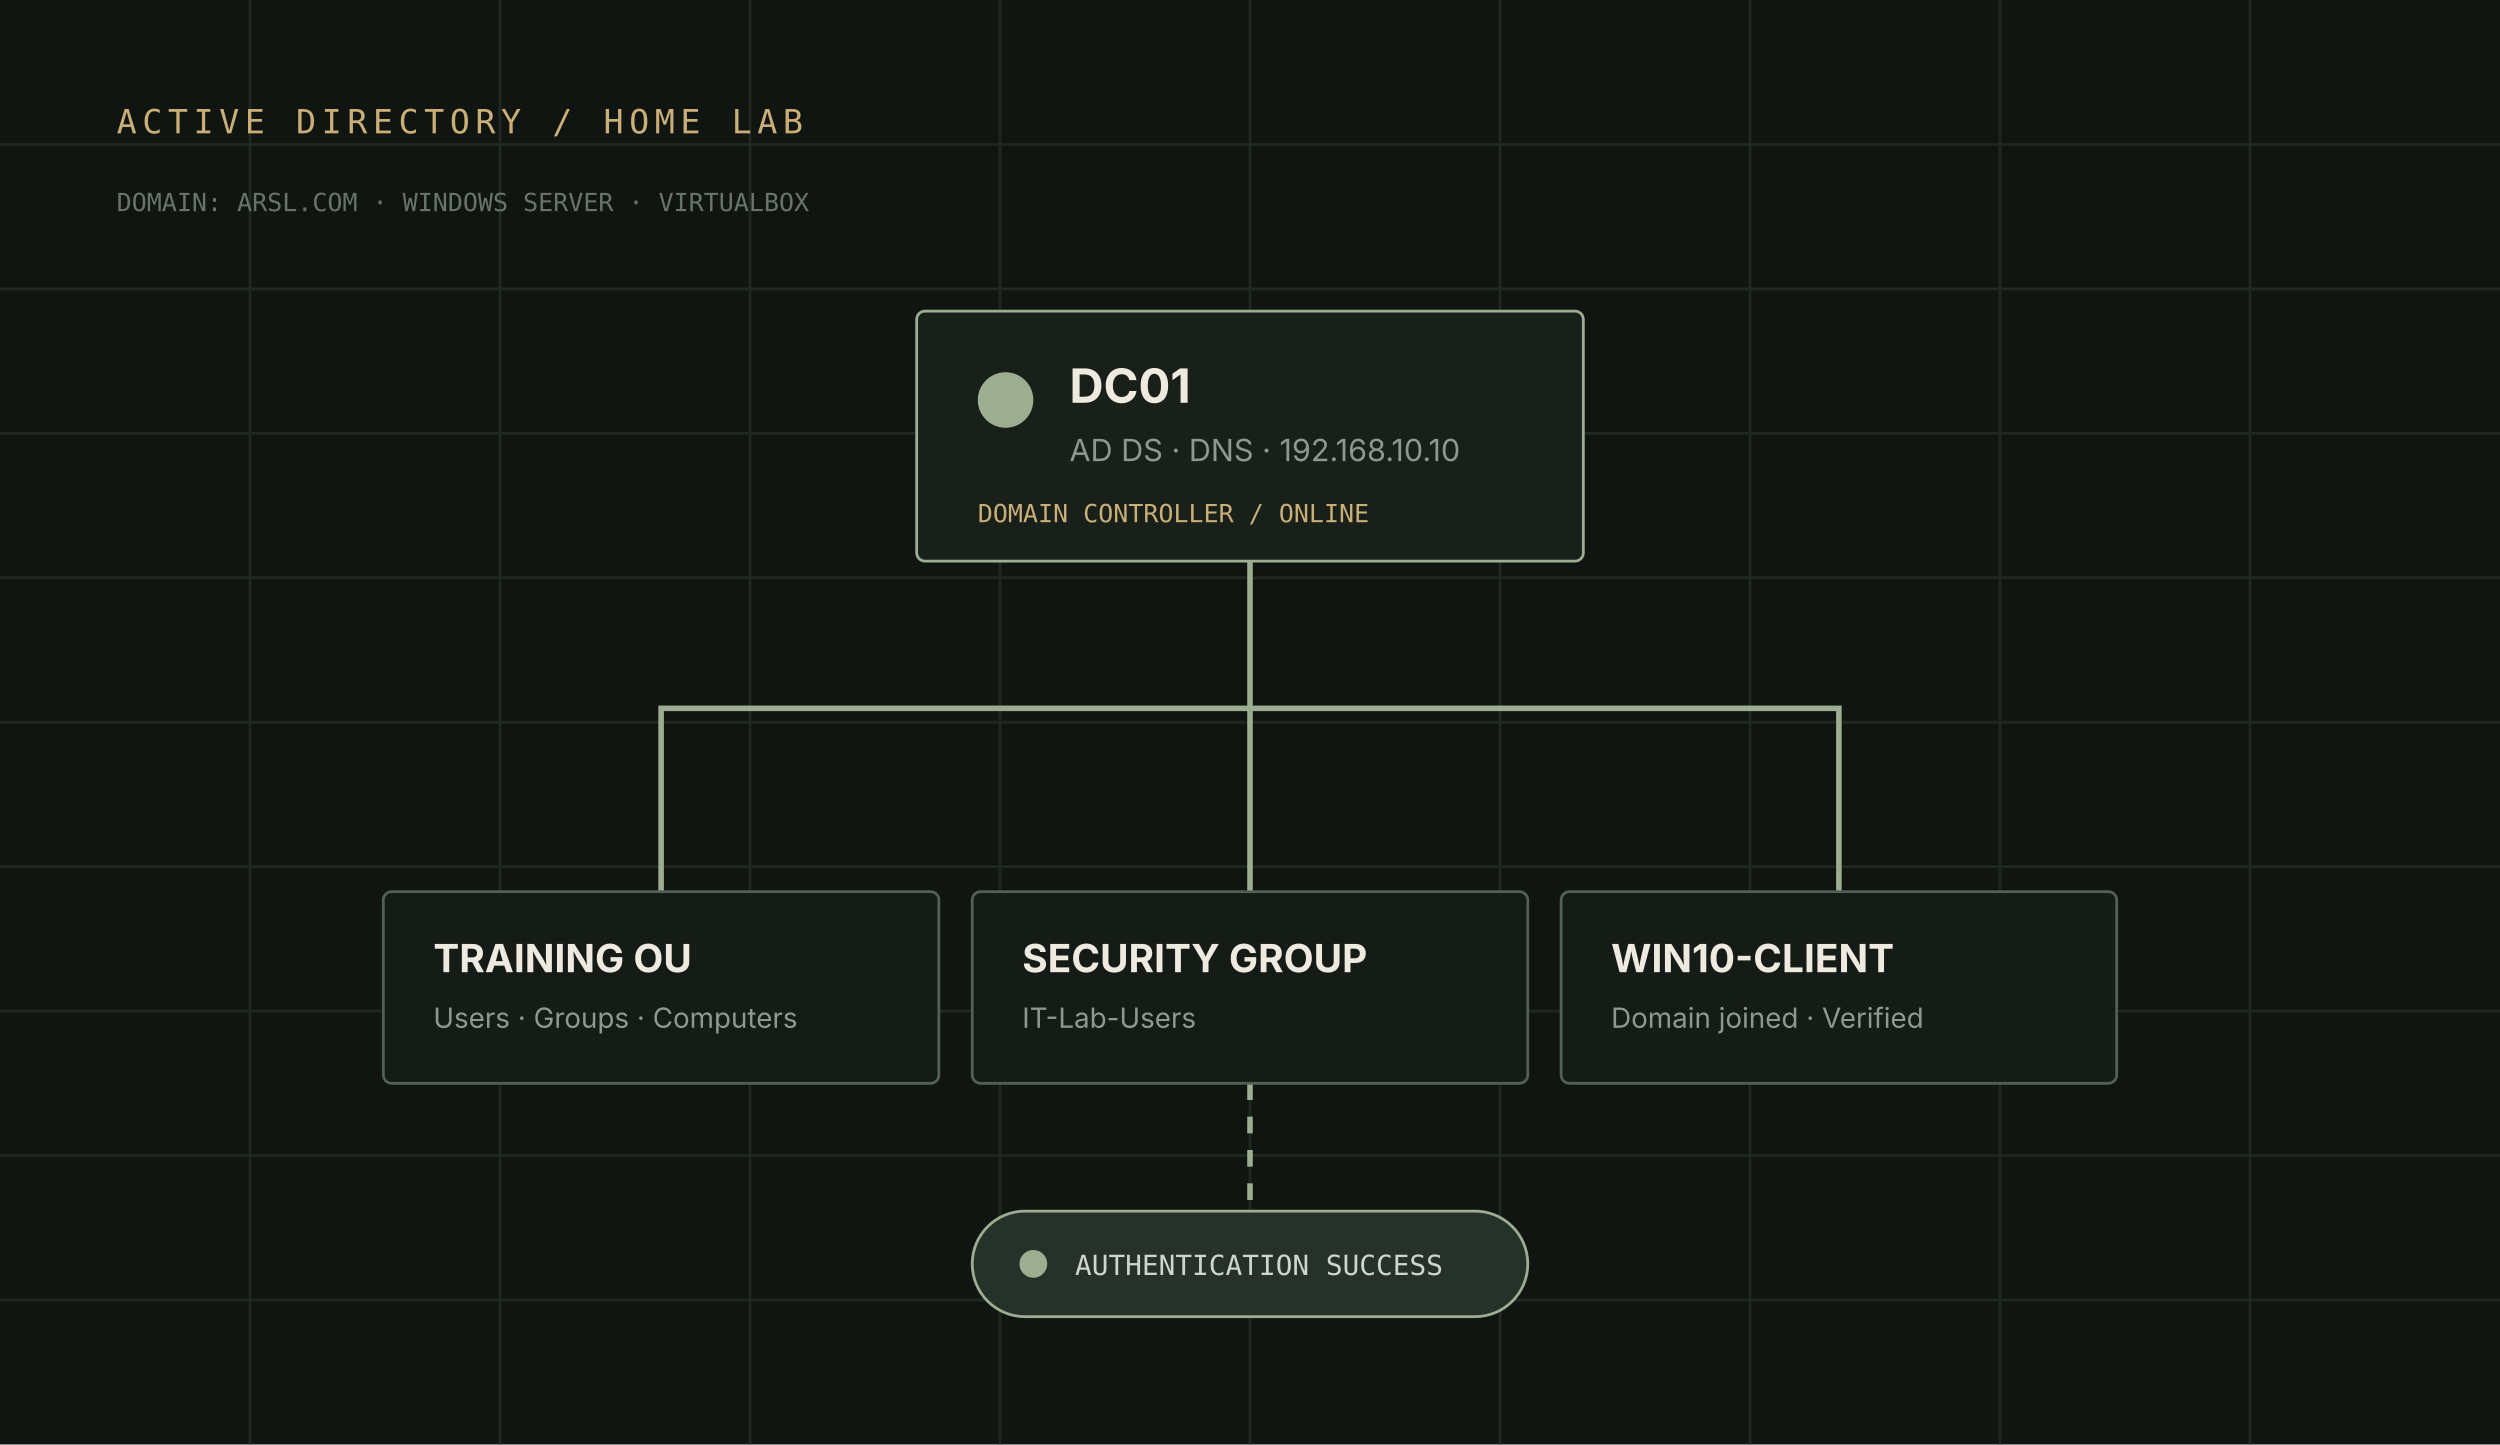
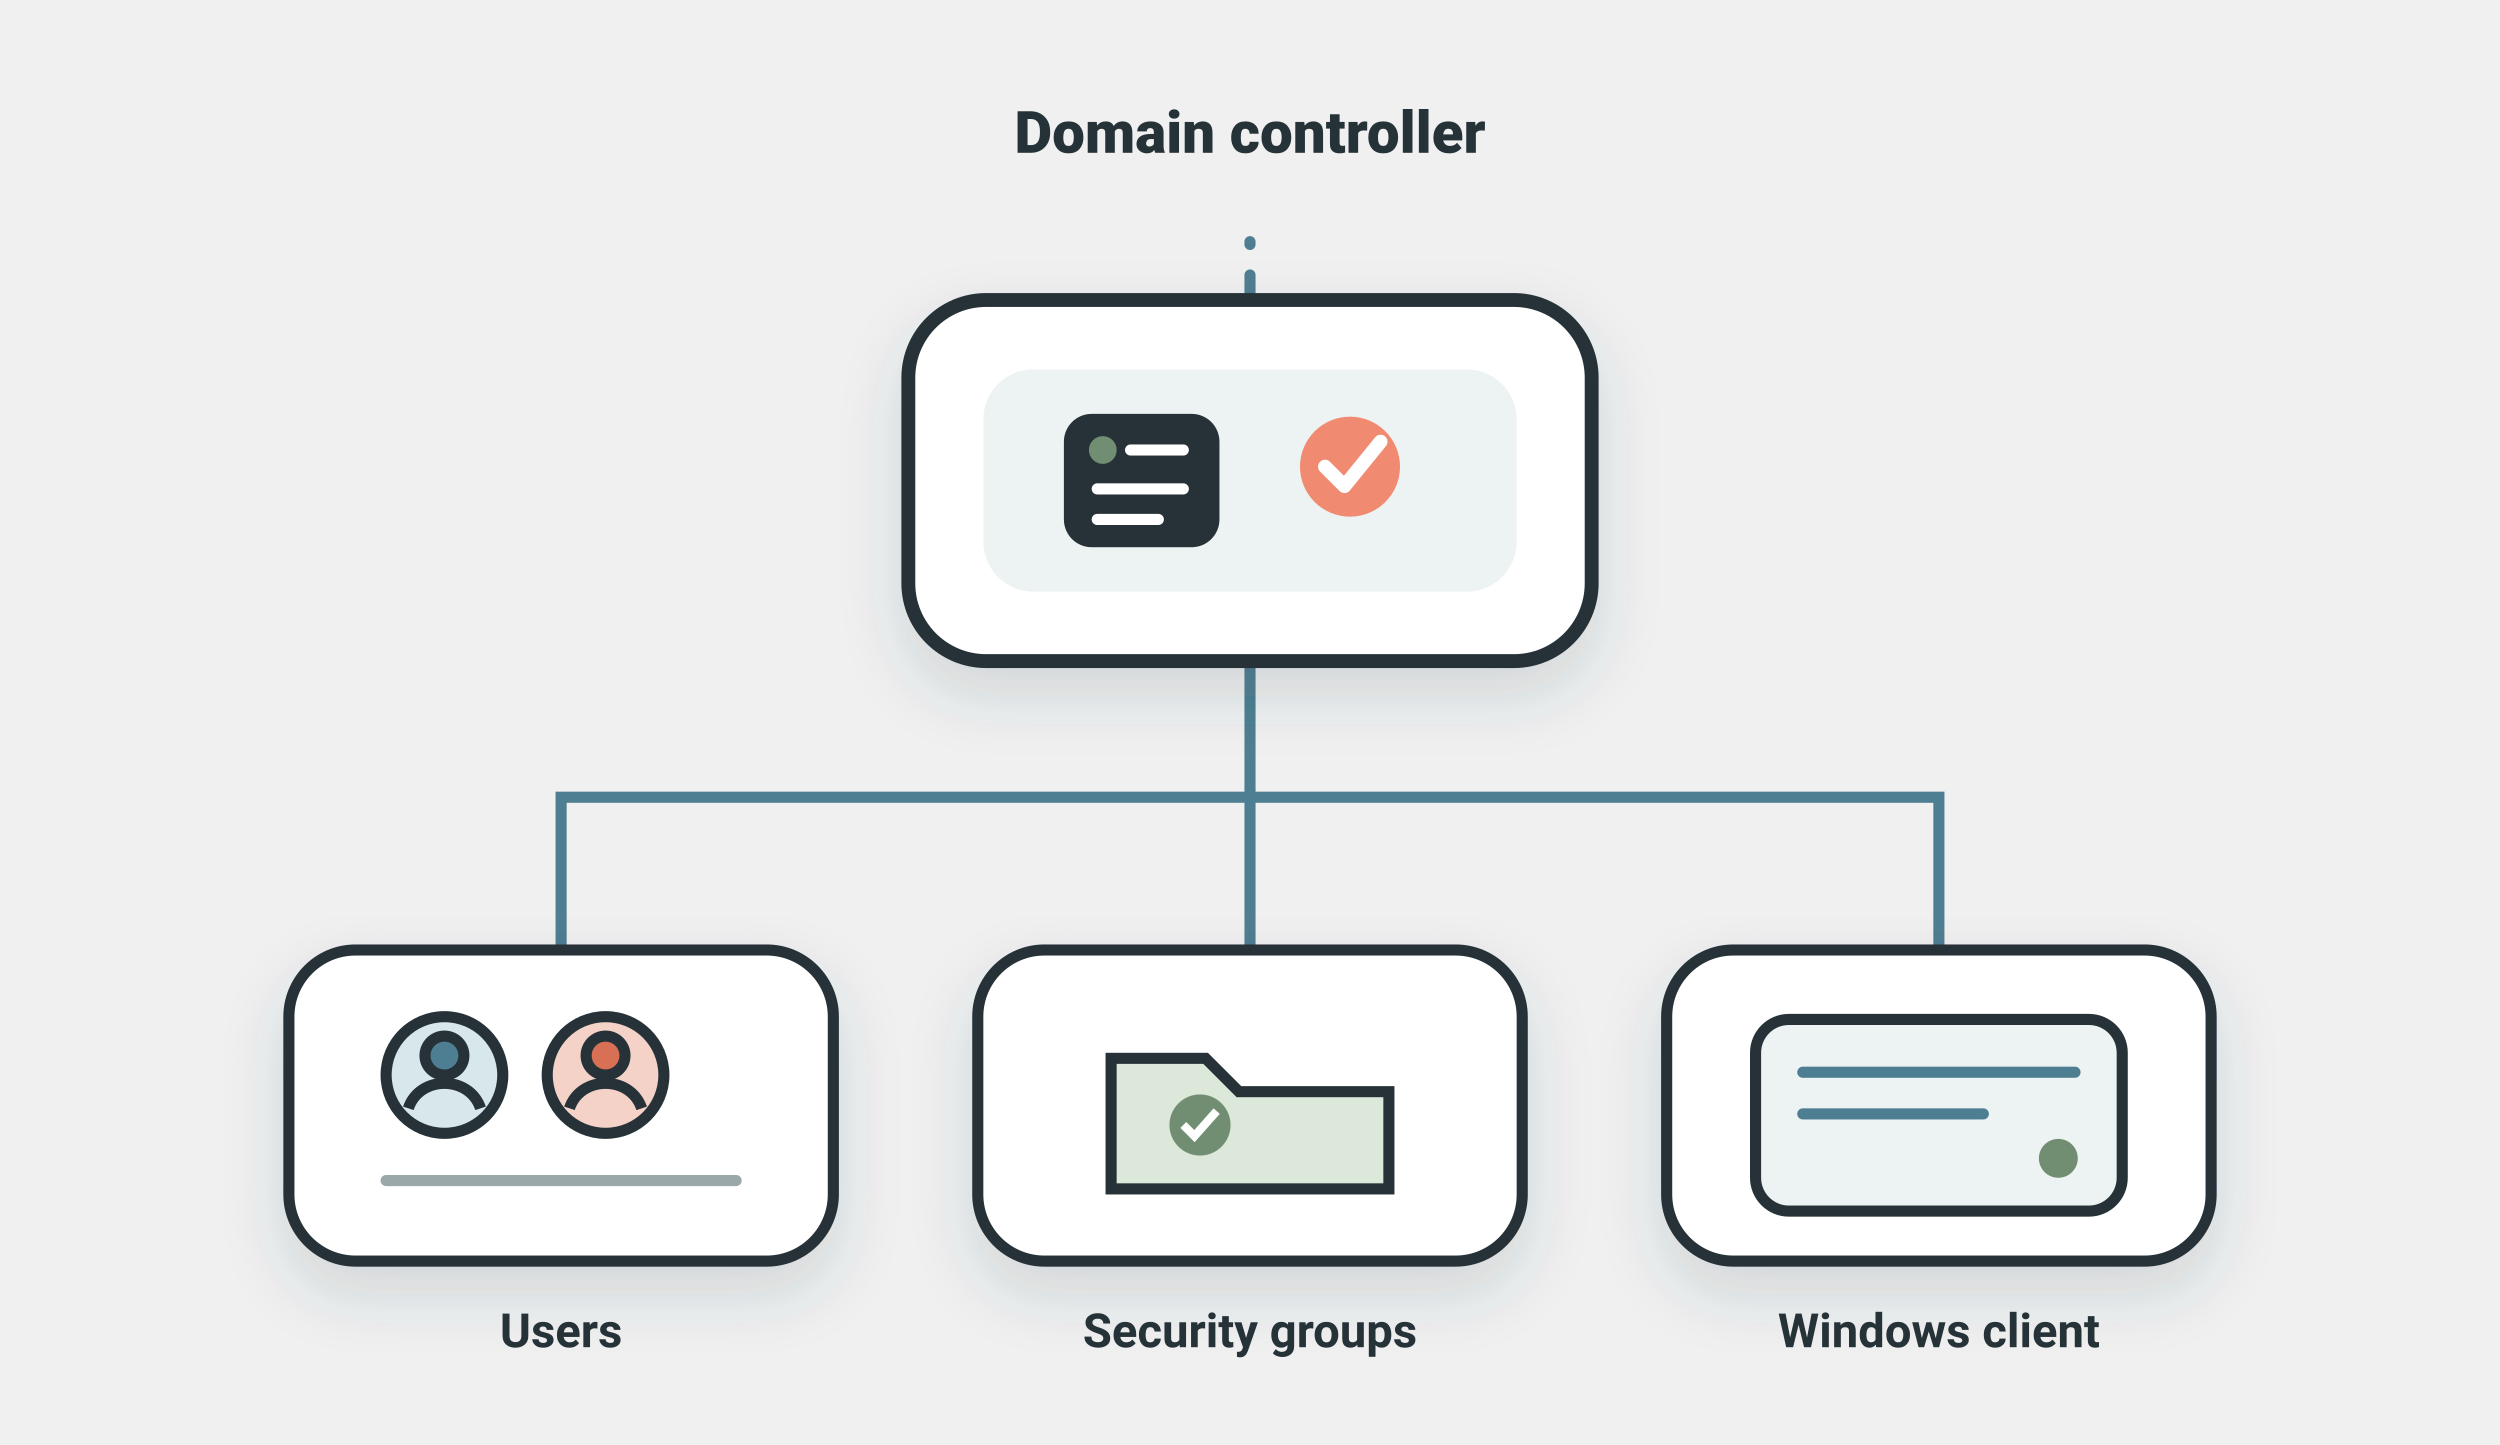
- <svg xmlns="http://www.w3.org/2000/svg" viewBox="0 0 900 520" role="img" aria-labelledby="t d">
-   <rect width="900" height="520" fill="#101511" />
-   <g stroke="#273229" stroke-width="1" opacity=".65">
-     <path d="M0 52h900M0 104h900M0 156h900M0 208h900M0 260h900M0 312h900M0 364h900M0 416h900M0 468h900" />
-     <path d="M90 0v520M180 0v520M270 0v520M360 0v520M450 0v520M540 0v520M630 0v520M720 0v520M810 0v520" />
+ <svg xmlns="http://www.w3.org/2000/svg" viewBox="0 0 900 520" role="img" aria-labelledby="title desc">
+   <defs>
+     <filter id="shadow" x="-20%" y="-20%" width="140%" height="150%">
+       <feDropShadow dx="0" dy="10" stdDeviation="11" flood-color="#38515a" flood-opacity=".16" />
+     </filter>
+   </defs>
+   <g fill="none" stroke="#4e7e91" stroke-width="4" stroke-linecap="round">
+     <path d="M450 235v52M450 287H202v58M450 287v58M450 287h248v58" />
+     <path d="M450 124V87" stroke-dasharray="7 11" />
  </g>
-   <g font-family="IBM Plex Mono,monospace">
-     <text x="42" y="48" fill="#c9ae78" font-size="12" letter-spacing="2">ACTIVE DIRECTORY / HOME LAB</text>
-     <text x="42" y="76" fill="#68736a" font-size="9">DOMAIN: ARSL.COM · WINDOWS SERVER · VIRTUALBOX</text>
+   <g filter="url(#shadow)">
+     <rect x="327" y="108" width="246" height="130" rx="28" fill="#fff" stroke="#253238" stroke-width="5" />
+     <rect x="354" y="133" width="192" height="80" rx="18" fill="#edf3f2" />
+     <rect x="383" y="149" width="56" height="48" rx="10" fill="#253238" />
+     <circle cx="397" cy="162" r="5" fill="#718e72" />
+     <path d="M407 162h19M395 176h31M395 187h22" stroke="#fff" stroke-width="4" stroke-linecap="round" />
+     <circle cx="486" cy="168" r="18" fill="#f08a70" />
+     <path d="m477 168 7 7 13-16" fill="none" stroke="#fff" stroke-width="5" stroke-linecap="round" stroke-linejoin="round" />
  </g>
-   <g fill="none" stroke="#9cad91" stroke-width="2">
-     <path d="M450 202v53M450 255H238v66M450 255h212v66M450 255v66" />
-     <path d="M450 390v46" stroke-dasharray="6 6" />
+   <g filter="url(#shadow)" stroke="#253238" stroke-width="4">
+     <rect x="104" y="342" width="196" height="112" rx="24" fill="#fff" />
+     <circle cx="160" cy="387" r="21" fill="#d8e7eb" />
+     <circle cx="160" cy="380" r="7" fill="#4e7e91" />
+     <path d="M147 399c4-12 22-12 26 0" fill="none" />
+     <circle cx="218" cy="387" r="21" fill="#f4d2c8" />
+     <circle cx="218" cy="380" r="7" fill="#d86f55" />
+     <path d="M205 399c4-12 22-12 26 0" fill="none" />
+     <path d="M139 425h126" stroke="#9aa8aa" stroke-linecap="round" />
+     <rect x="352" y="342" width="196" height="112" rx="24" fill="#fff" />
+     <path d="M400 381h34l12 12h54v35H400z" fill="#dce8d9" />
+     <circle cx="432" cy="405" r="11" fill="#718e72" stroke="none" />
+     <path d="m426 405 4 4 8-9" fill="none" stroke="#fff" stroke-width="3" />
+     <rect x="600" y="342" width="196" height="112" rx="24" fill="#fff" />
+     <rect x="632" y="367" width="132" height="69" rx="12" fill="#edf3f2" />
+     <path d="M649 386h98M649 401h65" stroke="#4e7e91" stroke-linecap="round" />
+     <circle cx="741" cy="417" r="7" fill="#718e72" stroke="none" />
  </g>
-   <g font-family="Inter,sans-serif">
-     <g transform="translate(330 112)">
-       <rect width="240" height="90" rx="3" fill="#182019" stroke="#9cad91" />
-       <circle cx="32" cy="32" r="10" fill="#9cad91" />
-       <text x="55" y="33" fill="#eeeae0" font-size="17" font-weight="700">DC01</text>
-       <text x="55" y="54" fill="#8d998f" font-size="11">AD DS · DNS · 192.168.10.10</text>
-       <text x="22" y="76" fill="#c9ae78" font-size="9" font-family="IBM Plex Mono,monospace">DOMAIN CONTROLLER / ONLINE</text>
-     </g>
-     <g transform="translate(138 321)">
-       <rect width="200" height="69" rx="3" fill="#151b16" stroke="#536056" />
-       <text x="18" y="29" fill="#eeeae0" font-size="14" font-weight="700">TRAINING OU</text>
-       <text x="18" y="49" fill="#8d998f" font-size="10">Users · Groups · Computers</text>
-     </g>
-     <g transform="translate(350 321)">
-       <rect width="200" height="69" rx="3" fill="#151b16" stroke="#536056" />
-       <text x="18" y="29" fill="#eeeae0" font-size="14" font-weight="700">SECURITY GROUP</text>
-       <text x="18" y="49" fill="#8d998f" font-size="10">IT-Lab-Users</text>
-     </g>
-     <g transform="translate(562 321)">
-       <rect width="200" height="69" rx="3" fill="#151b16" stroke="#536056" />
-       <text x="18" y="29" fill="#eeeae0" font-size="14" font-weight="700">WIN10-CLIENT</text>
-       <text x="18" y="49" fill="#8d998f" font-size="10">Domain joined · Verified</text>
-     </g>
-     <g transform="translate(350 436)">
-       <rect width="200" height="38" rx="19" fill="#263229" stroke="#9cad91" />
-       <circle cx="22" cy="19" r="5" fill="#9cad91" />
-       <text x="37" y="23" fill="#cdd6ce" font-size="10" font-family="IBM Plex Mono,monospace">AUTHENTICATION SUCCESS</text>
-     </g>
+   <g font-family="Roboto,Arial,sans-serif" text-anchor="middle" fill="#253238">
+     <text x="450" y="55" font-size="21" font-weight="800">Domain controller</text>
+     <text x="202" y="485" font-size="17" font-weight="700">Users</text>
+     <text x="450" y="485" font-size="17" font-weight="700">Security groups</text>
+     <text x="698" y="485" font-size="17" font-weight="700">Windows client</text>
  </g>
</svg>
